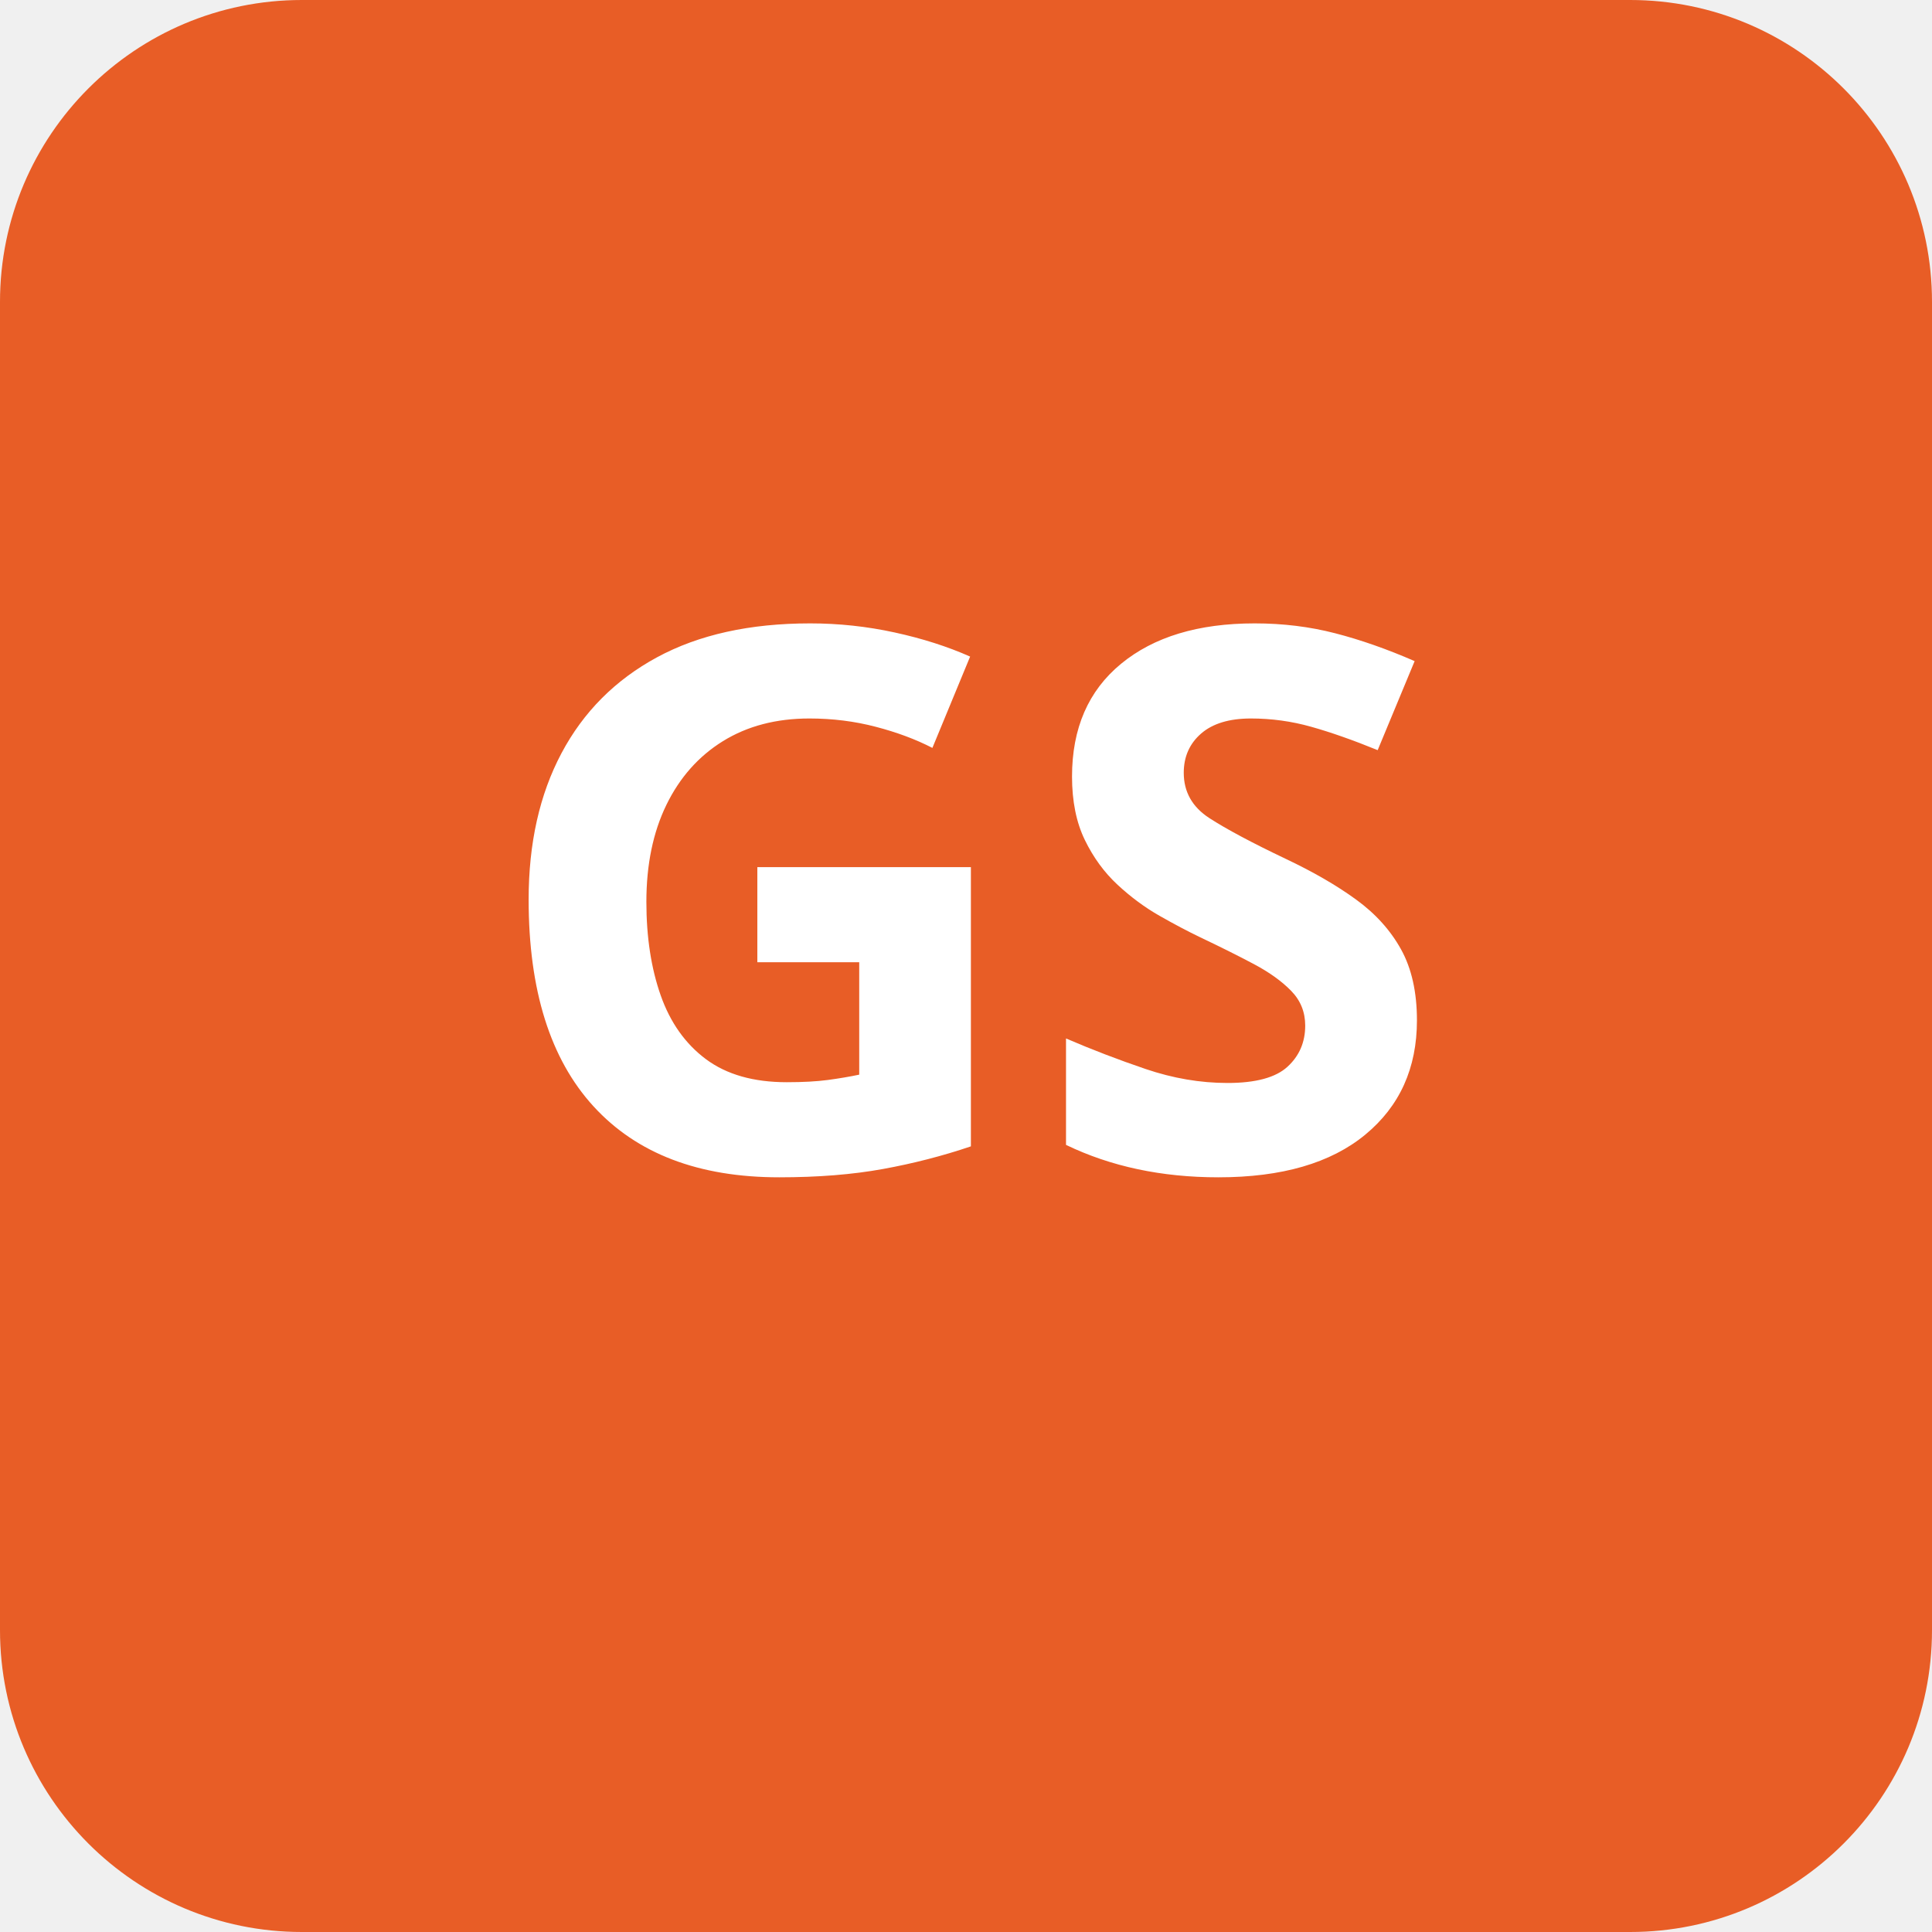
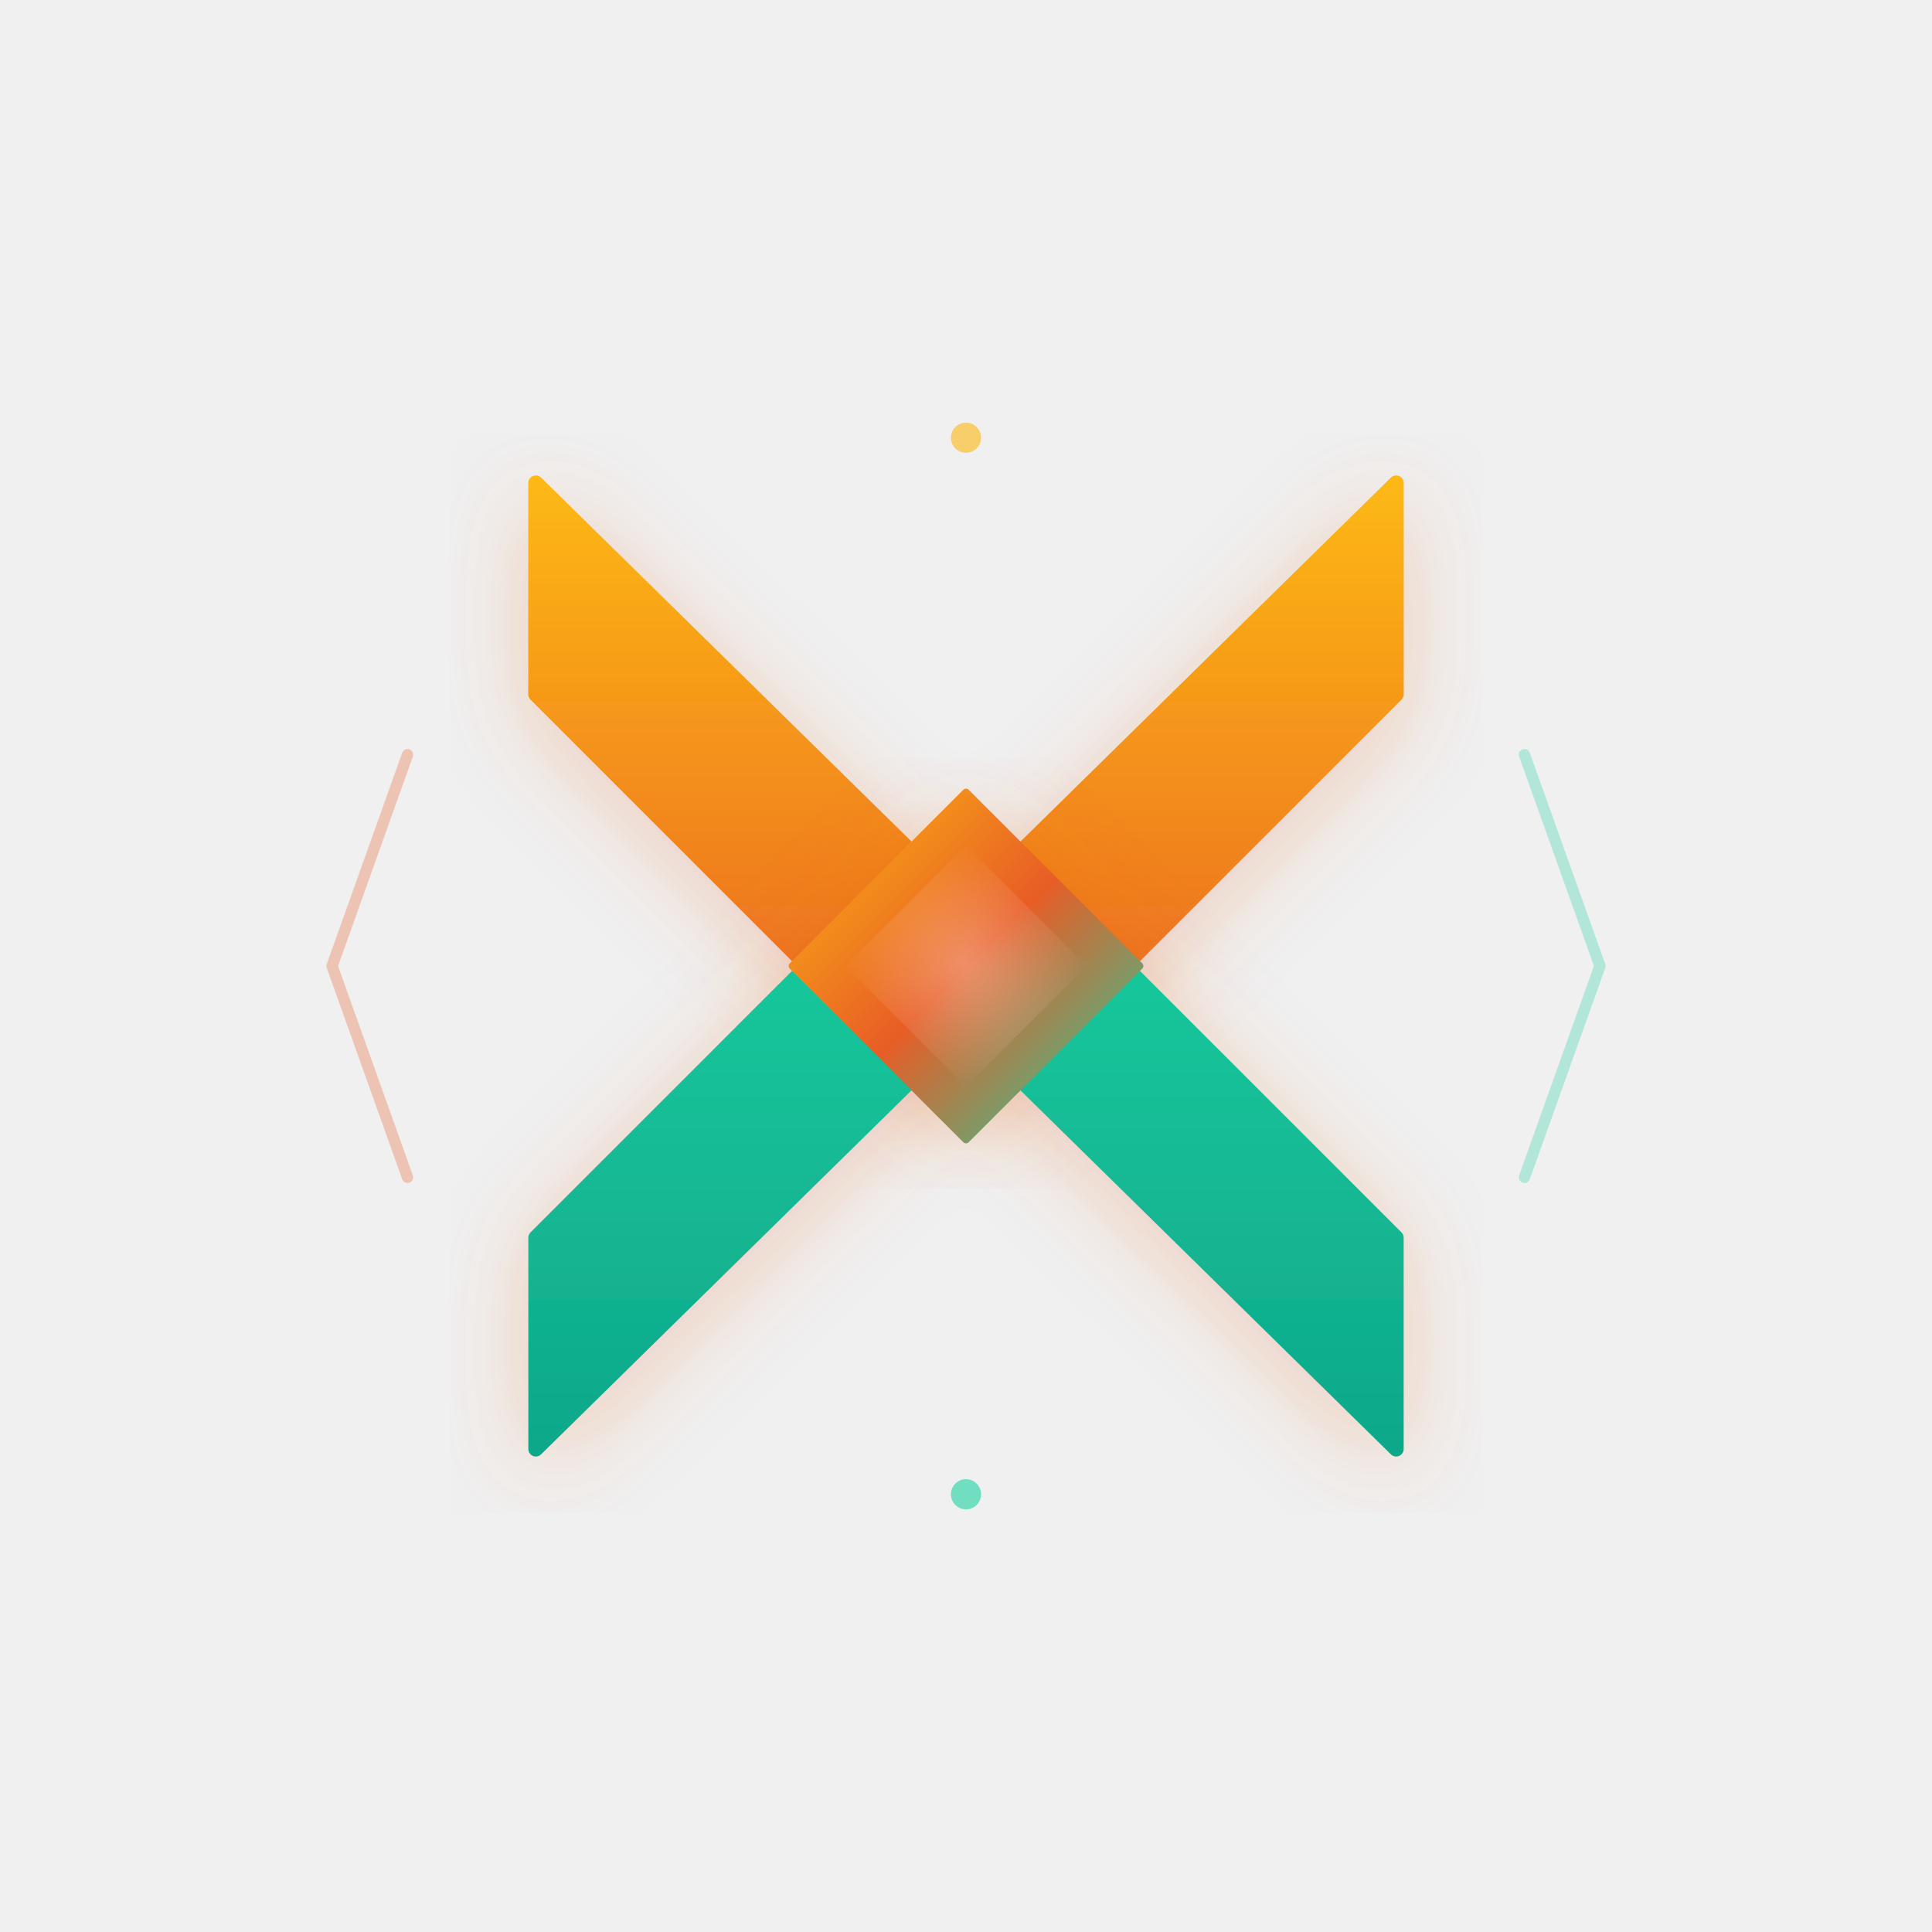
- <svg xmlns="http://www.w3.org/2000/svg" width="512" height="512" viewBox="0 0 512 512">
-   <rect width="512" height="512" rx="80" fill="#E85D26" />
-   <text x="256" y="310" text-anchor="middle" fill="white" font-size="200" font-weight="bold" font-family="sans-serif">GS</text>
+ <svg xmlns="http://www.w3.org/2000/svg" viewBox="0 0 512 512" width="512" height="512">
+   <defs>
+     <linearGradient id="guru" x1="0.5" y1="0" x2="0.5" y2="1">
+       <stop offset="0%" stop-color="#FDB813" />
+       <stop offset="100%" stop-color="#E85D26" />
+     </linearGradient>
+     <linearGradient id="sishya" x1="0.5" y1="1" x2="0.5" y2="0">
+       <stop offset="0%" stop-color="#0EA88A" />
+       <stop offset="100%" stop-color="#1DD1A1" />
+     </linearGradient>
+     <linearGradient id="bridge" x1="0" y1="0" x2="1" y2="1">
+       <stop offset="0%" stop-color="#FDB813" />
+       <stop offset="50%" stop-color="#E85D26" />
+       <stop offset="100%" stop-color="#1DD1A1" />
+     </linearGradient>
+     <filter id="glow">
+       <feGaussianBlur stdDeviation="8" result="blur" />
+       <feComposite in="SourceGraphic" in2="blur" operator="over" />
+     </filter>
+     <filter id="shadow">
+       <feDropShadow dx="0" dy="4" stdDeviation="12" flood-color="#E85D26" flood-opacity="0.25" />
+     </filter>
+     <radialGradient id="centerGlow" cx="50%" cy="50%" r="50%">
+       <stop offset="0%" stop-color="#FFFFFF" stop-opacity="0.3" />
+       <stop offset="100%" stop-color="#FFFFFF" stop-opacity="0" />
+     </radialGradient>
+   </defs>
+   <circle cx="256" cy="256" r="240" fill="#0C0A15" opacity="0" />
+   <g filter="url(#shadow)">
+     <path d="M142 128 L256 240 L370 128 L370 184 L256 298 L142 184 Z" fill="url(#guru)" stroke="url(#guru)" stroke-width="4" stroke-linejoin="round" />
+   </g>
+   <g filter="url(#shadow)">
+     <path d="M142 384 L256 272 L370 384 L370 328 L256 214 L142 328 Z" fill="url(#sishya)" stroke="url(#sishya)" stroke-width="4" stroke-linejoin="round" />
+   </g>
+   <path d="M210 256 L256 210 L302 256 L256 302 Z" fill="url(#bridge)" stroke="url(#bridge)" stroke-width="2" stroke-linejoin="round" />
+   <path d="M224 256 L256 224 L288 256 L256 288 Z" fill="url(#centerGlow)" />
+   <path d="M108 200 L88 256 L108 312" fill="none" stroke="#E85D26" stroke-width="3" stroke-linecap="round" stroke-linejoin="round" opacity="0.3" />
+   <path d="M404 200 L424 256 L404 312" fill="none" stroke="#1DD1A1" stroke-width="3" stroke-linecap="round" stroke-linejoin="round" opacity="0.3" />
+   <circle cx="256" cy="116" r="4" fill="#FDB813" opacity="0.6" />
+   <circle cx="256" cy="396" r="4" fill="#1DD1A1" opacity="0.6" />
</svg>
